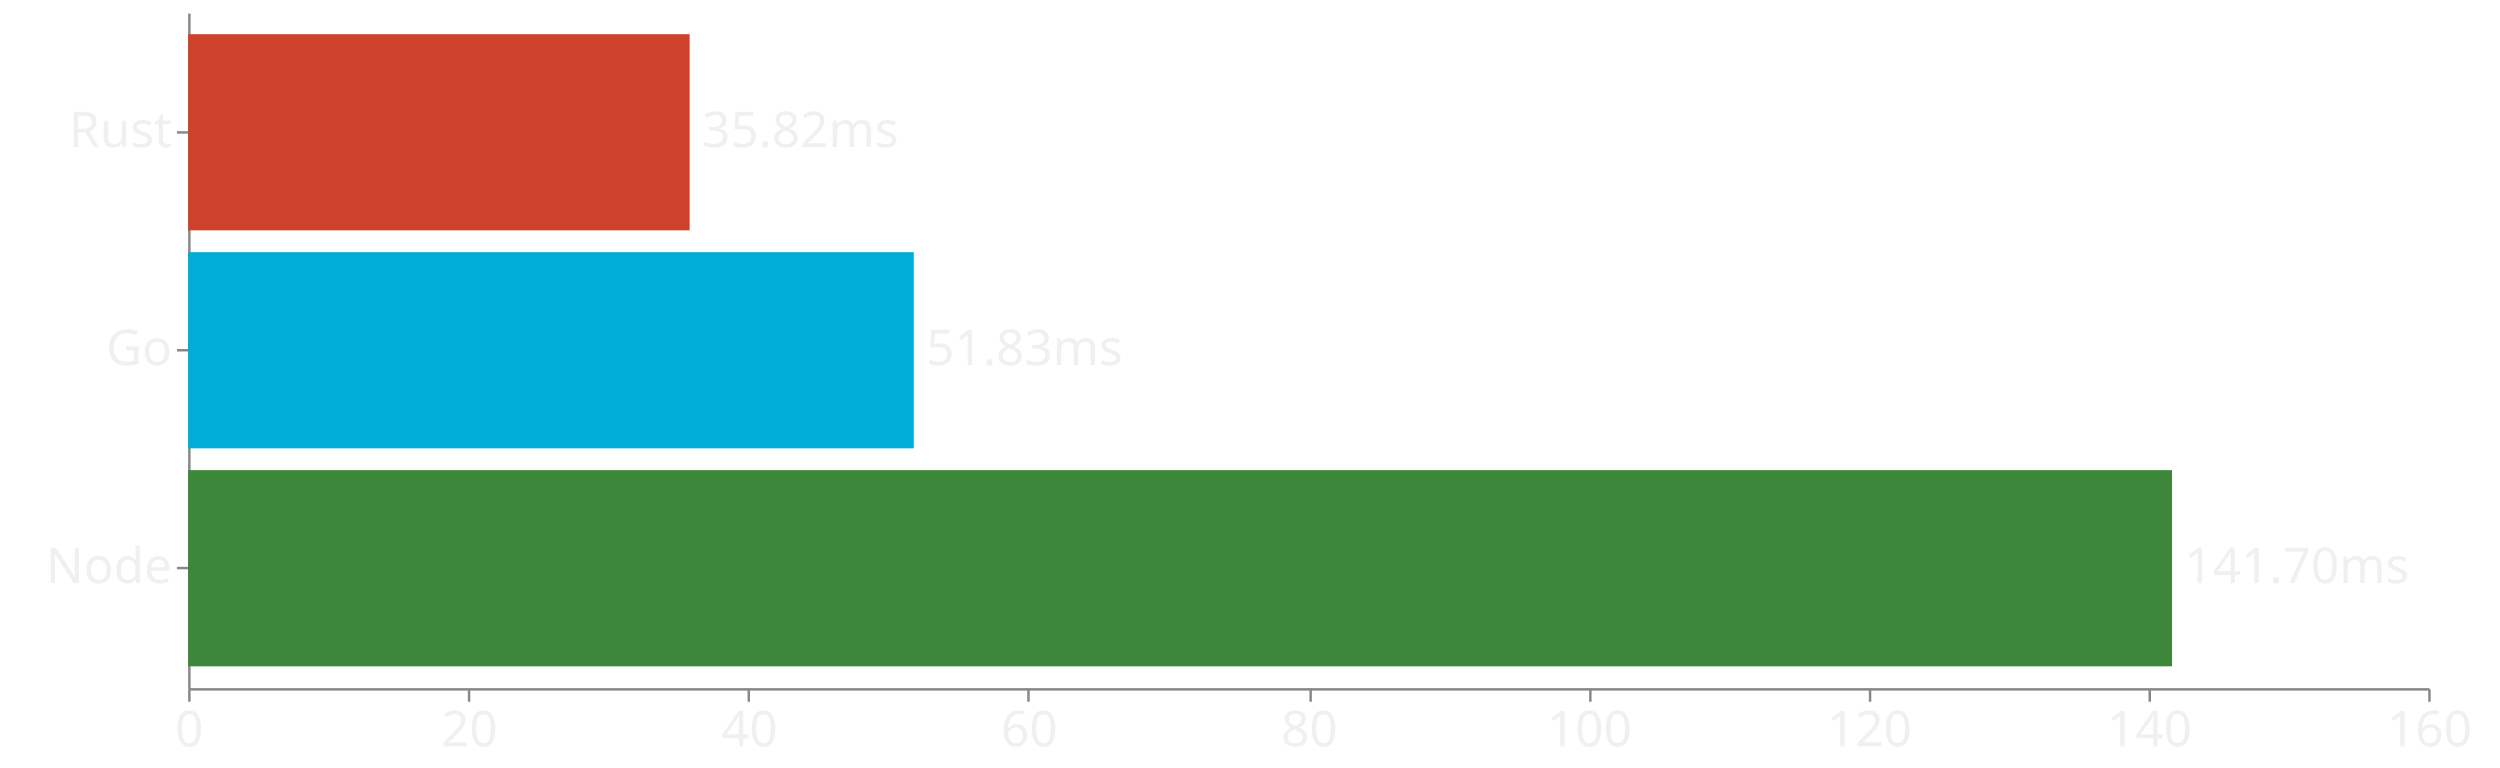
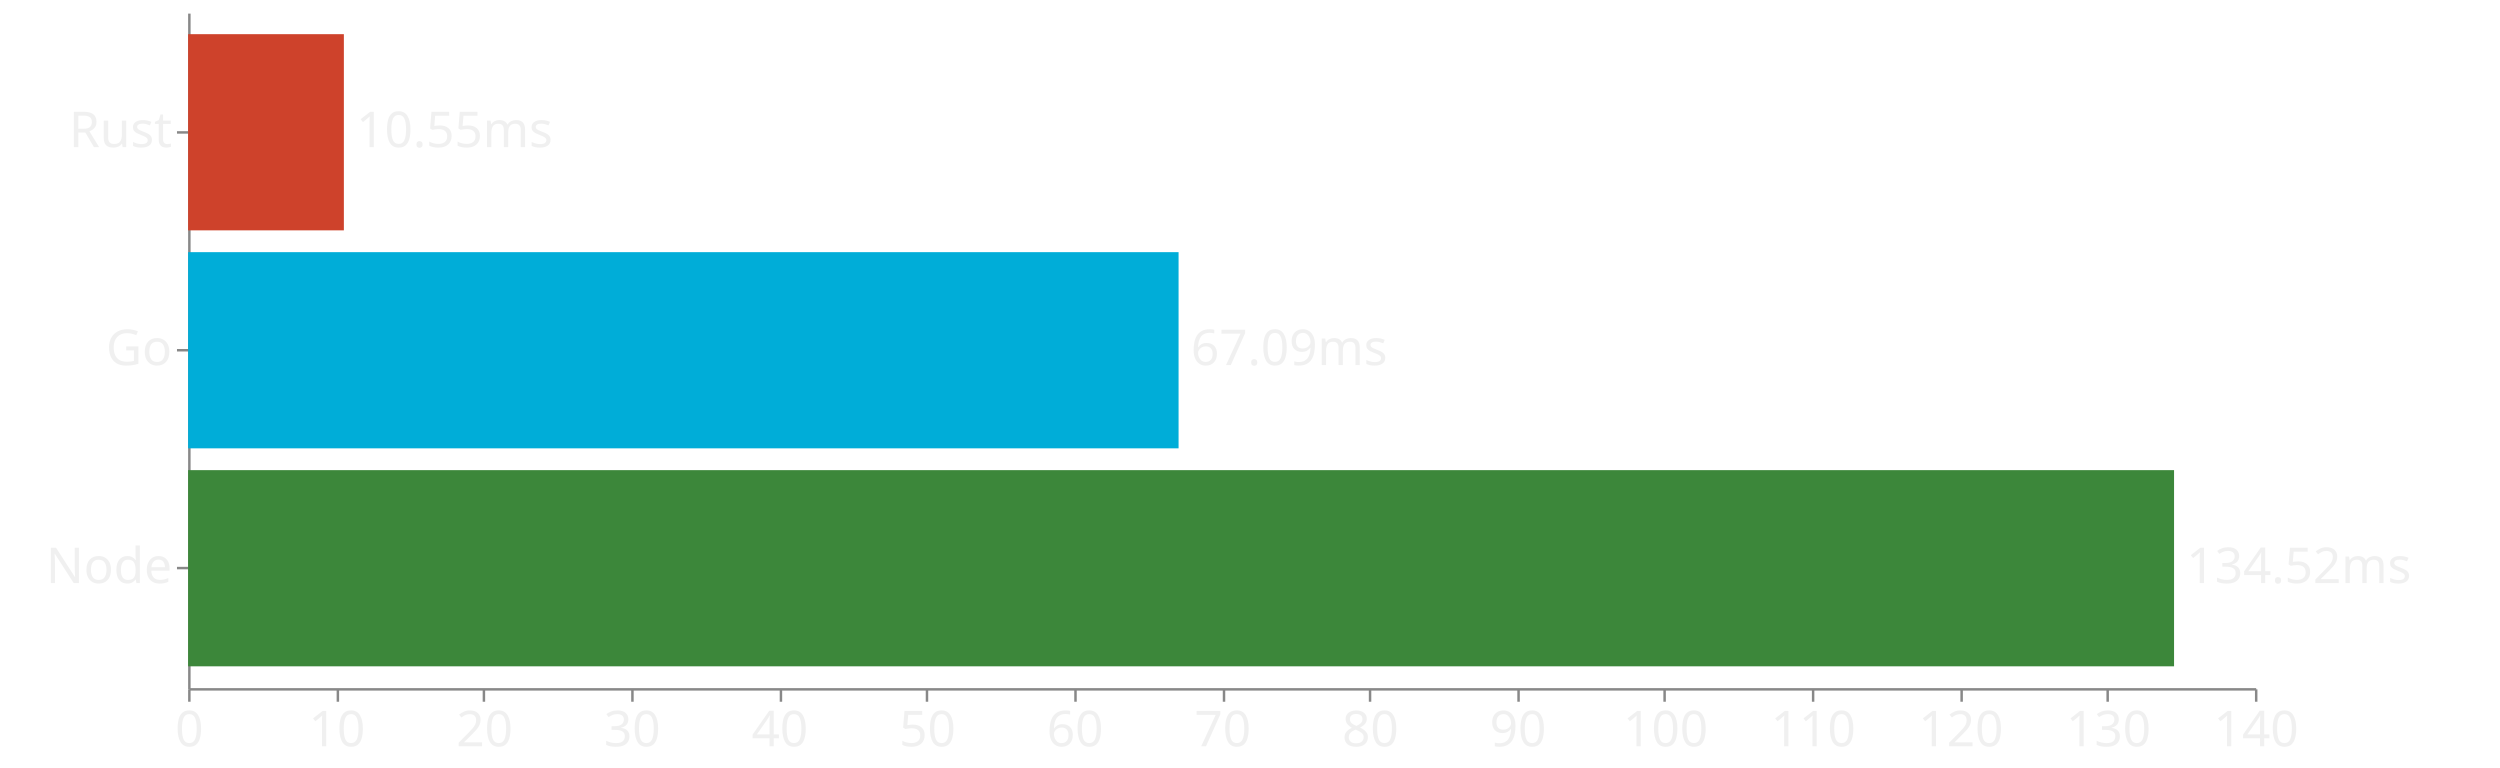
<svg xmlns="http://www.w3.org/2000/svg" version="1.1" class="marks" width="1010" height="310" viewBox="0 0 1010 310">
  <g fill="none" stroke-miterlimit="10" transform="translate(76,5)">
    <g class="mark-group role-frame root" role="graphics-object" aria-roledescription="group mark container">
      <g transform="translate(0,0)">
-         <path class="background" aria-hidden="true" d="M0,0h905v273h-905Z" />
+         <path class="background" aria-hidden="true" d="M0,0h835v273h-835Z" />
        <g>
-           <g class="mark-group role-axis" role="graphics-symbol" aria-roledescription="axis" aria-label="X-axis for a linear scale with values from 0 to 160">
+           <g class="mark-group role-axis" role="graphics-symbol" aria-roledescription="axis" aria-label="X-axis for a linear scale with values from 0 to 140">
            <g transform="translate(0.5,273.5)">
              <path class="background" aria-hidden="true" d="M0,0h0v0h0Z" pointer-events="none" />
              <g>
                <g class="mark-rule role-axis-tick" pointer-events="none">
                  <line transform="translate(0,0)" x2="0" y2="5" stroke="#888" stroke-width="1" opacity="1" />
-                   <line transform="translate(113,0)" x2="0" y2="5" stroke="#888" stroke-width="1" opacity="1" />
-                   <line transform="translate(226,0)" x2="0" y2="5" stroke="#888" stroke-width="1" opacity="1" />
-                   <line transform="translate(339,0)" x2="0" y2="5" stroke="#888" stroke-width="1" opacity="1" />
-                   <line transform="translate(453,0)" x2="0" y2="5" stroke="#888" stroke-width="1" opacity="1" />
-                   <line transform="translate(566,0)" x2="0" y2="5" stroke="#888" stroke-width="1" opacity="1" />
-                   <line transform="translate(679,0)" x2="0" y2="5" stroke="#888" stroke-width="1" opacity="1" />
-                   <line transform="translate(792,0)" x2="0" y2="5" stroke="#888" stroke-width="1" opacity="1" />
-                   <line transform="translate(905,0)" x2="0" y2="5" stroke="#888" stroke-width="1" opacity="1" />
+                   <line transform="translate(60,0)" x2="0" y2="5" stroke="#888" stroke-width="1" opacity="1" />
+                   <line transform="translate(119,0)" x2="0" y2="5" stroke="#888" stroke-width="1" opacity="1" />
+                   <line transform="translate(179,0)" x2="0" y2="5" stroke="#888" stroke-width="1" opacity="1" />
+                   <line transform="translate(239,0)" x2="0" y2="5" stroke="#888" stroke-width="1" opacity="1" />
+                   <line transform="translate(298,0)" x2="0" y2="5" stroke="#888" stroke-width="1" opacity="1" />
+                   <line transform="translate(358,0)" x2="0" y2="5" stroke="#888" stroke-width="1" opacity="1" />
+                   <line transform="translate(418,0)" x2="0" y2="5" stroke="#888" stroke-width="1" opacity="1" />
+                   <line transform="translate(477,0)" x2="0" y2="5" stroke="#888" stroke-width="1" opacity="1" />
+                   <line transform="translate(537,0)" x2="0" y2="5" stroke="#888" stroke-width="1" opacity="1" />
+                   <line transform="translate(596,0)" x2="0" y2="5" stroke="#888" stroke-width="1" opacity="1" />
+                   <line transform="translate(656,0)" x2="0" y2="5" stroke="#888" stroke-width="1" opacity="1" />
+                   <line transform="translate(716,0)" x2="0" y2="5" stroke="#888" stroke-width="1" opacity="1" />
+                   <line transform="translate(775,0)" x2="0" y2="5" stroke="#888" stroke-width="1" opacity="1" />
+                   <line transform="translate(835,0)" x2="0" y2="5" stroke="#888" stroke-width="1" opacity="1" />
                </g>
                <g class="mark-text role-axis-label" pointer-events="none">
                  <text text-anchor="middle" transform="translate(0,23)" font-family="sans-serif" font-size="20px" fill="#f0f0f0" opacity="1">0</text>
-                   <text text-anchor="middle" transform="translate(113.125,23)" font-family="sans-serif" font-size="20px" fill="#f0f0f0" opacity="1">20</text>
-                   <text text-anchor="middle" transform="translate(226.25,23)" font-family="sans-serif" font-size="20px" fill="#f0f0f0" opacity="1">40</text>
-                   <text text-anchor="middle" transform="translate(339.375,23)" font-family="sans-serif" font-size="20px" fill="#f0f0f0" opacity="1">60</text>
-                   <text text-anchor="middle" transform="translate(452.5,23)" font-family="sans-serif" font-size="20px" fill="#f0f0f0" opacity="1">80</text>
-                   <text text-anchor="middle" transform="translate(565.625,23)" font-family="sans-serif" font-size="20px" fill="#f0f0f0" opacity="1">100</text>
-                   <text text-anchor="middle" transform="translate(678.75,23)" font-family="sans-serif" font-size="20px" fill="#f0f0f0" opacity="1">120</text>
-                   <text text-anchor="middle" transform="translate(791.875,23)" font-family="sans-serif" font-size="20px" fill="#f0f0f0" opacity="1">140</text>
-                   <text text-anchor="middle" transform="translate(905,23)" font-family="sans-serif" font-size="20px" fill="#f0f0f0" opacity="1">160</text>
+                   <text text-anchor="middle" transform="translate(59.64286,23)" font-family="sans-serif" font-size="20px" fill="#f0f0f0" opacity="1">10</text>
+                   <text text-anchor="middle" transform="translate(119.2857,23)" font-family="sans-serif" font-size="20px" fill="#f0f0f0" opacity="1">20</text>
+                   <text text-anchor="middle" transform="translate(178.9286,23)" font-family="sans-serif" font-size="20px" fill="#f0f0f0" opacity="1">30</text>
+                   <text text-anchor="middle" transform="translate(238.5714,23)" font-family="sans-serif" font-size="20px" fill="#f0f0f0" opacity="1">40</text>
+                   <text text-anchor="middle" transform="translate(298.2143,23)" font-family="sans-serif" font-size="20px" fill="#f0f0f0" opacity="1">50</text>
+                   <text text-anchor="middle" transform="translate(357.8571,23)" font-family="sans-serif" font-size="20px" fill="#f0f0f0" opacity="1">60</text>
+                   <text text-anchor="middle" transform="translate(417.5,23)" font-family="sans-serif" font-size="20px" fill="#f0f0f0" opacity="1">70</text>
+                   <text text-anchor="middle" transform="translate(477.1429,23)" font-family="sans-serif" font-size="20px" fill="#f0f0f0" opacity="1">80</text>
+                   <text text-anchor="middle" transform="translate(536.7857,23)" font-family="sans-serif" font-size="20px" fill="#f0f0f0" opacity="1">90</text>
+                   <text text-anchor="middle" transform="translate(596.4286,23)" font-family="sans-serif" font-size="20px" fill="#f0f0f0" opacity="1">100</text>
+                   <text text-anchor="middle" transform="translate(656.0714,23)" font-family="sans-serif" font-size="20px" fill="#f0f0f0" opacity="1">110</text>
+                   <text text-anchor="middle" transform="translate(715.7143,23)" font-family="sans-serif" font-size="20px" fill="#f0f0f0" opacity="1">120</text>
+                   <text text-anchor="middle" transform="translate(775.3571,23)" font-family="sans-serif" font-size="20px" fill="#f0f0f0" opacity="1">130</text>
+                   <text text-anchor="middle" transform="translate(835,23)" font-family="sans-serif" font-size="20px" fill="#f0f0f0" opacity="1">140</text>
                </g>
                <g class="mark-rule role-axis-domain" pointer-events="none">
-                   <line transform="translate(0,0)" x2="905" y2="0" stroke="#888" stroke-width="1" opacity="1" />
+                   <line transform="translate(0,0)" x2="835" y2="0" stroke="#888" stroke-width="1" opacity="1" />
                </g>
              </g>
              <path class="foreground" aria-hidden="true" d="" pointer-events="none" display="none" />
            </g>
          </g>
          <g class="mark-group role-axis" role="graphics-symbol" aria-roledescription="axis" aria-label="Y-axis for a discrete scale with 3 values: Rust, Go, Node">
            <g transform="translate(0.5,0.5)">
              <path class="background" aria-hidden="true" d="M0,0h0v0h0Z" pointer-events="none" />
              <g>
                <g class="mark-rule role-axis-tick" pointer-events="none">
                  <line transform="translate(0,48)" x2="-5" y2="0" stroke="#888" stroke-width="1" opacity="1" />
                  <line transform="translate(0,136)" x2="-5" y2="0" stroke="#888" stroke-width="1" opacity="1" />
                  <line transform="translate(0,224)" x2="-5" y2="0" stroke="#888" stroke-width="1" opacity="1" />
                </g>
                <g class="mark-text role-axis-label" pointer-events="none">
                  <text text-anchor="end" transform="translate(-7,53.93548)" font-family="sans-serif" font-size="20px" fill="#f0f0f0" opacity="1">Rust</text>
                  <text text-anchor="end" transform="translate(-7,142)" font-family="sans-serif" font-size="20px" fill="#f0f0f0" opacity="1">Go</text>
                  <text text-anchor="end" transform="translate(-7,230.0645)" font-family="sans-serif" font-size="20px" fill="#f0f0f0" opacity="1">Node</text>
                </g>
                <g class="mark-rule role-axis-domain" pointer-events="none">
                  <line transform="translate(0,0)" x2="0" y2="273" stroke="#888" stroke-width="1" opacity="1" />
                </g>
              </g>
              <path class="foreground" aria-hidden="true" d="" pointer-events="none" display="none" />
            </g>
          </g>
          <g class="mark-rect role-mark" role="graphics-symbol" aria-roledescription="rect mark container">
-             <path d="M0,8.806h202.607v79.258h-202.607Z" fill="#CE422B" />
-             <path d="M0,96.871h293.163v79.258h-293.163Z" fill="#00ADD8" />
-             <path d="M0,184.935h801.491v79.258h-801.491Z" fill="#3c873a" />
+             <path d="M0,8.806h62.923v79.258h-62.923Z" fill="#CE422B" />
+             <path d="M0,96.871h400.144v79.258h-400.144Z" fill="#00ADD8" />
+             <path d="M0,184.935h802.316v79.258h-802.316Z" fill="#3c873a" />
          </g>
          <g class="mark-text role-mark" role="graphics-object" aria-roledescription="text mark container">
-             <text text-anchor="start" transform="translate(207.6069,54.43548)" font-family="sans-serif" font-size="20px" fill="#f0f0f0">35.82ms</text>
-             <text text-anchor="start" transform="translate(298.1634,142.5)" font-family="sans-serif" font-size="20px" fill="#f0f0f0">51.83ms</text>
-             <text text-anchor="start" transform="translate(806.4906,230.5645)" font-family="sans-serif" font-size="20px" fill="#f0f0f0">141.70ms</text>
+             <text text-anchor="start" transform="translate(67.92321,54.43548)" font-family="sans-serif" font-size="20px" fill="#f0f0f0">10.55ms</text>
+             <text text-anchor="start" transform="translate(405.1439,142.5)" font-family="sans-serif" font-size="20px" fill="#f0f0f0">67.09ms</text>
+             <text text-anchor="start" transform="translate(807.3157,230.5645)" font-family="sans-serif" font-size="20px" fill="#f0f0f0">134.52ms</text>
          </g>
        </g>
        <path class="foreground" aria-hidden="true" d="" display="none" />
      </g>
    </g>
  </g>
</svg>
